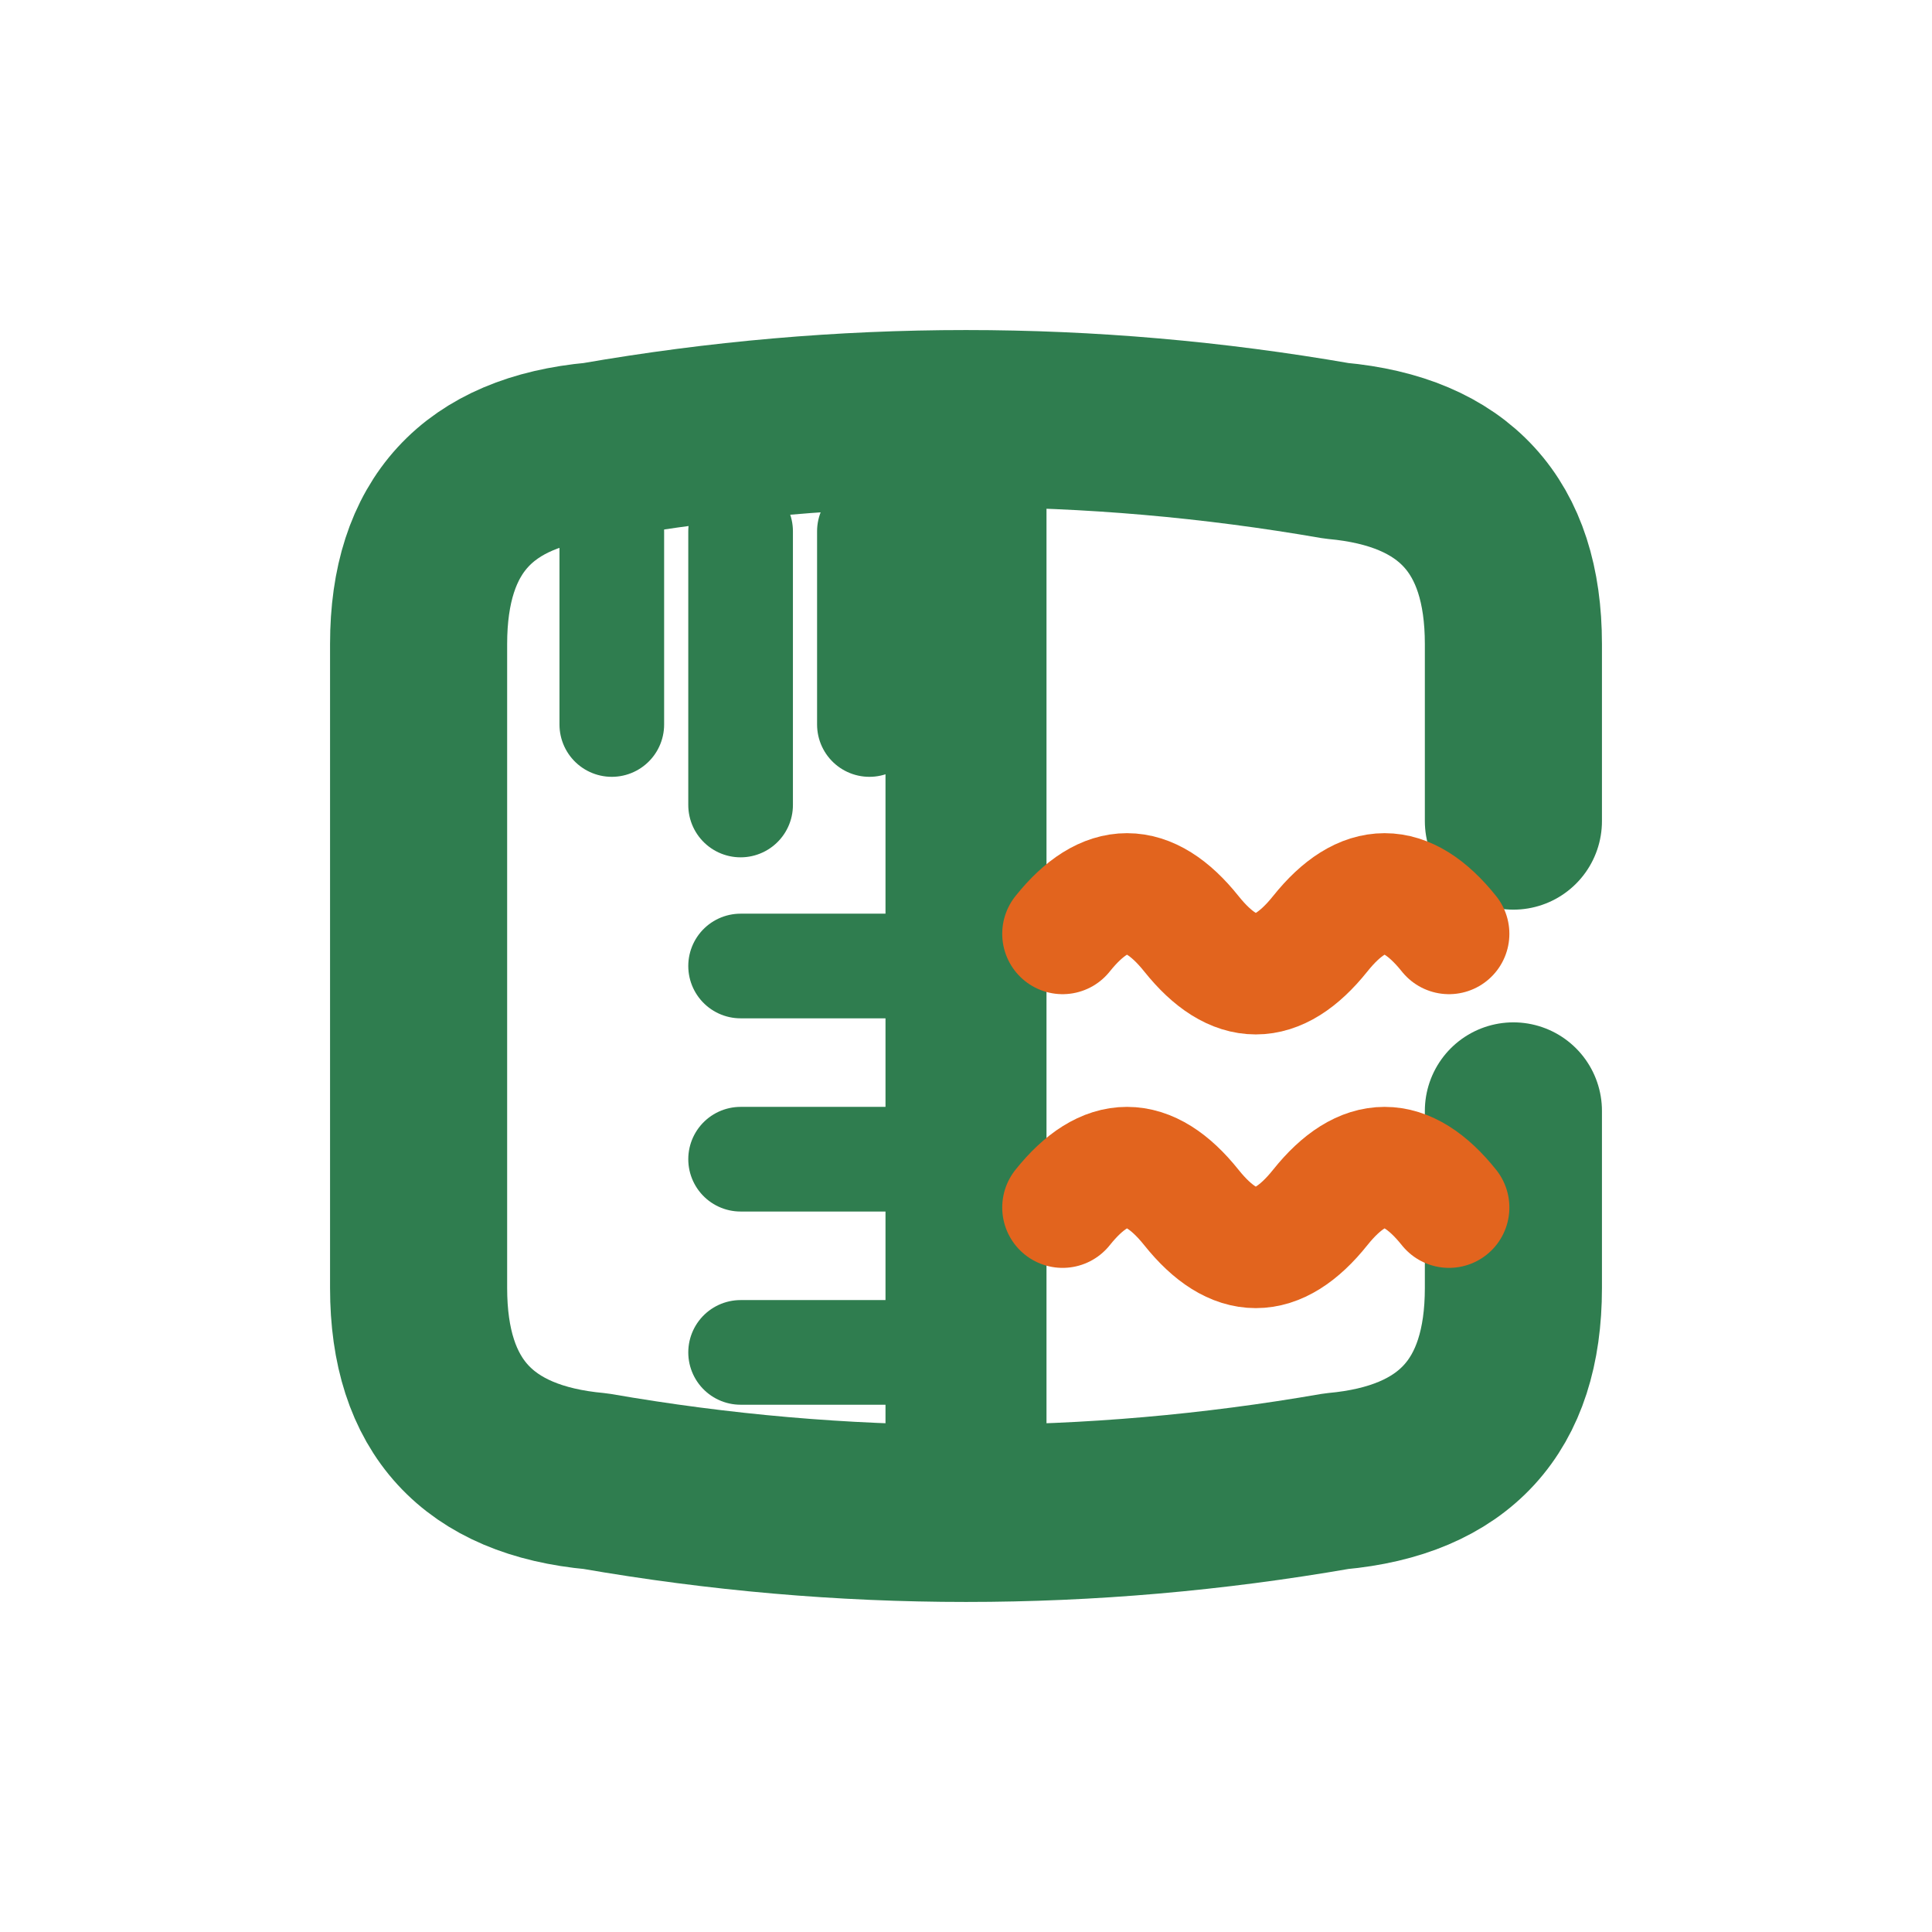
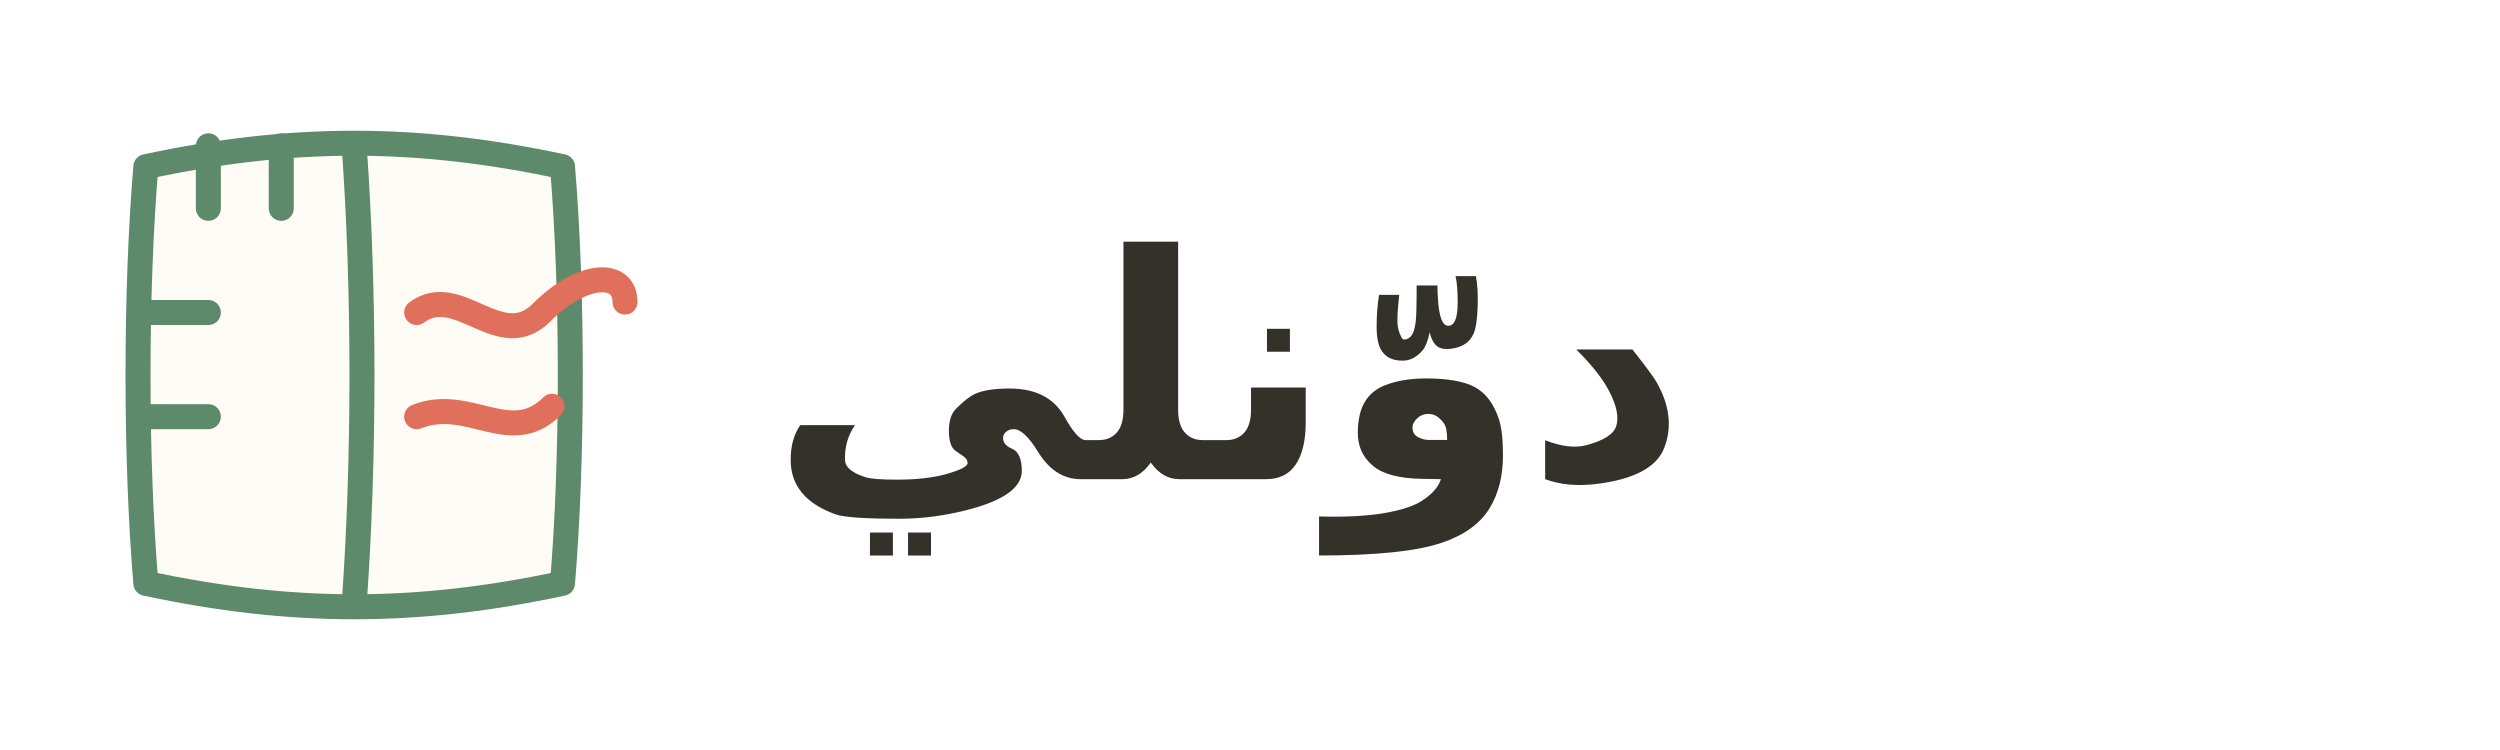
- <svg xmlns="http://www.w3.org/2000/svg" viewBox="0 0 240 240" fill="none" role="img" aria-label="دوّنلي">
-   <g stroke="#2F7D4F" stroke-width="22" stroke-linecap="round" stroke-linejoin="round">
-     <path d="M188 102 L188 80 Q188 58 166 56 Q120 48 74 56 Q52 58 52 80 L52 160 Q52 182 74 184 Q120 192 166 184 Q188 182 188 160 L188 138" />
-     <path d="M120 62 L120 178" stroke-width="20" />
+ <svg xmlns="http://www.w3.org/2000/svg" viewBox="0 0 240 72" fill="none" role="img" aria-label="دوّنلي Dawwenli">
+   <g stroke="#5C8A6B" stroke-width="2.4" stroke-linecap="round" stroke-linejoin="round">
+     <path d="M14 16c14-3 26-3 40 0 1 12 1 28 0 40-14 3-26 3-40 0-1-12-1-28 0-40Z" fill="#FFFCF5" />
+     <path d="M34 14c1 14 1 30 0 44" />
+     <path d="M20 14v6M27 14v6M14 30h6M14 40h6" />
+     <path d="M40 30c4-3 8 4 12 0s8-4 8-1" stroke="#E0705C" />
+     <path d="M40 40c5-2 9 3 13-1" stroke="#E0705C" />
  </g>
-   <g stroke="#2F7D4F" stroke-width="13" stroke-linecap="round">
-     <path d="M76 66 L76 90" />
-     <path d="M92 66 L92 100" />
-     <path d="M108 66 L108 90" />
-     <path d="M120 120 L92 120" />
-     <path d="M120 144 L92 144" />
-     <path d="M120 168 L92 168" />
-   </g>
-   <g stroke="#E2641E" stroke-width="15" stroke-linecap="round" stroke-linejoin="round">
-     <path d="M132 116 q8 -10 16 0 q8 10 16 0 q8 -10 16 0" />
-     <path d="M132 150 q8 -10 16 0 q8 10 16 0 q8 -10 16 0" />
-   </g>
+   <text x="74" y="46" font-family="Lemonada, sans-serif" font-size="30" font-weight="700" fill="#34302A">دوّنلي</text>
</svg>
